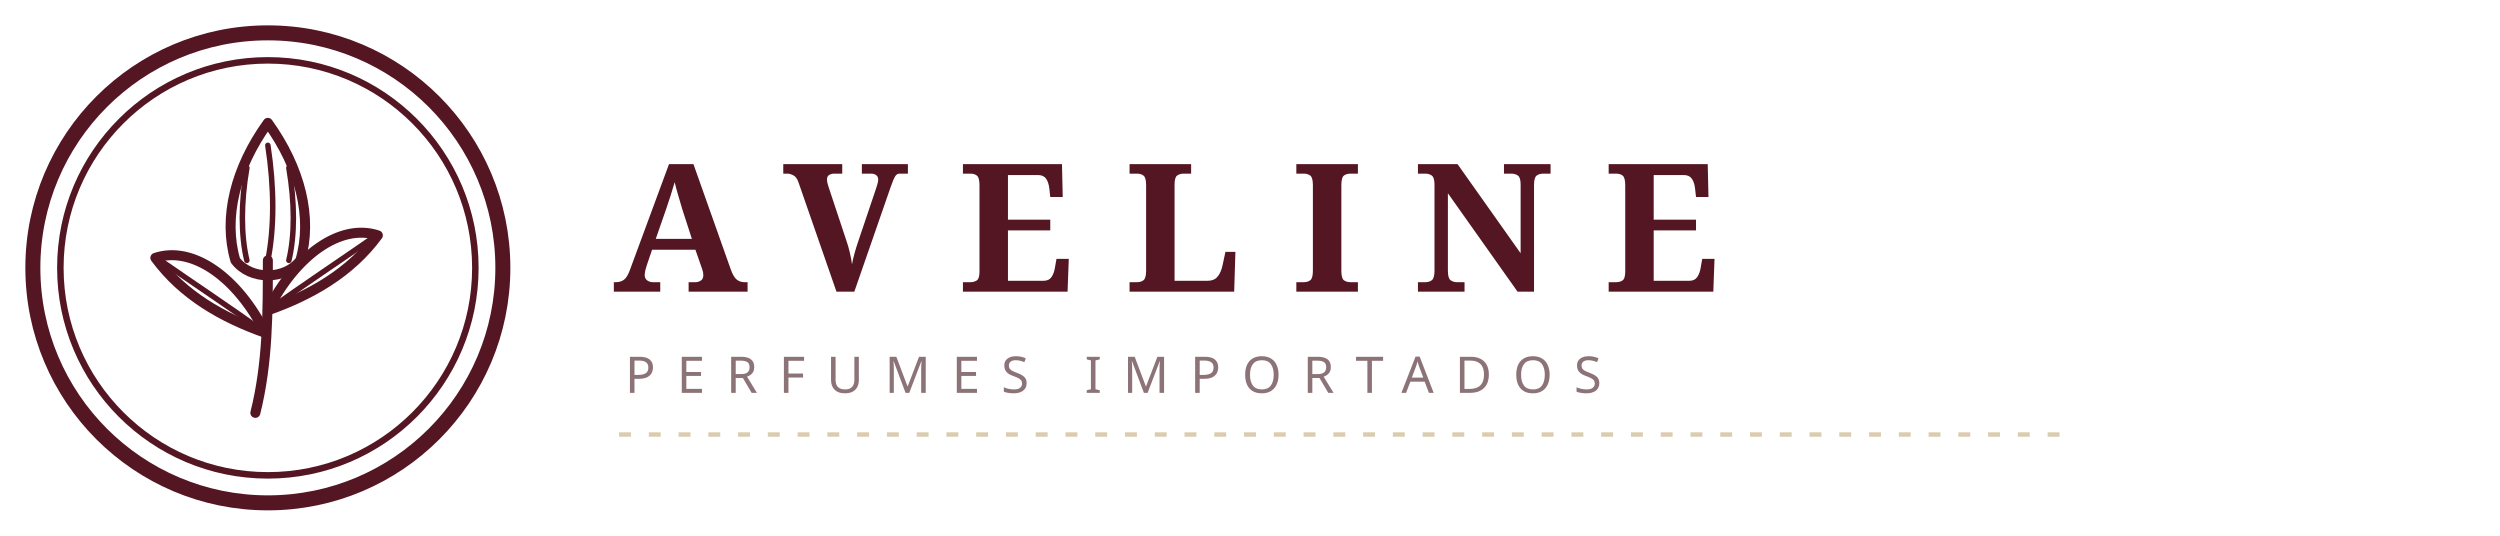
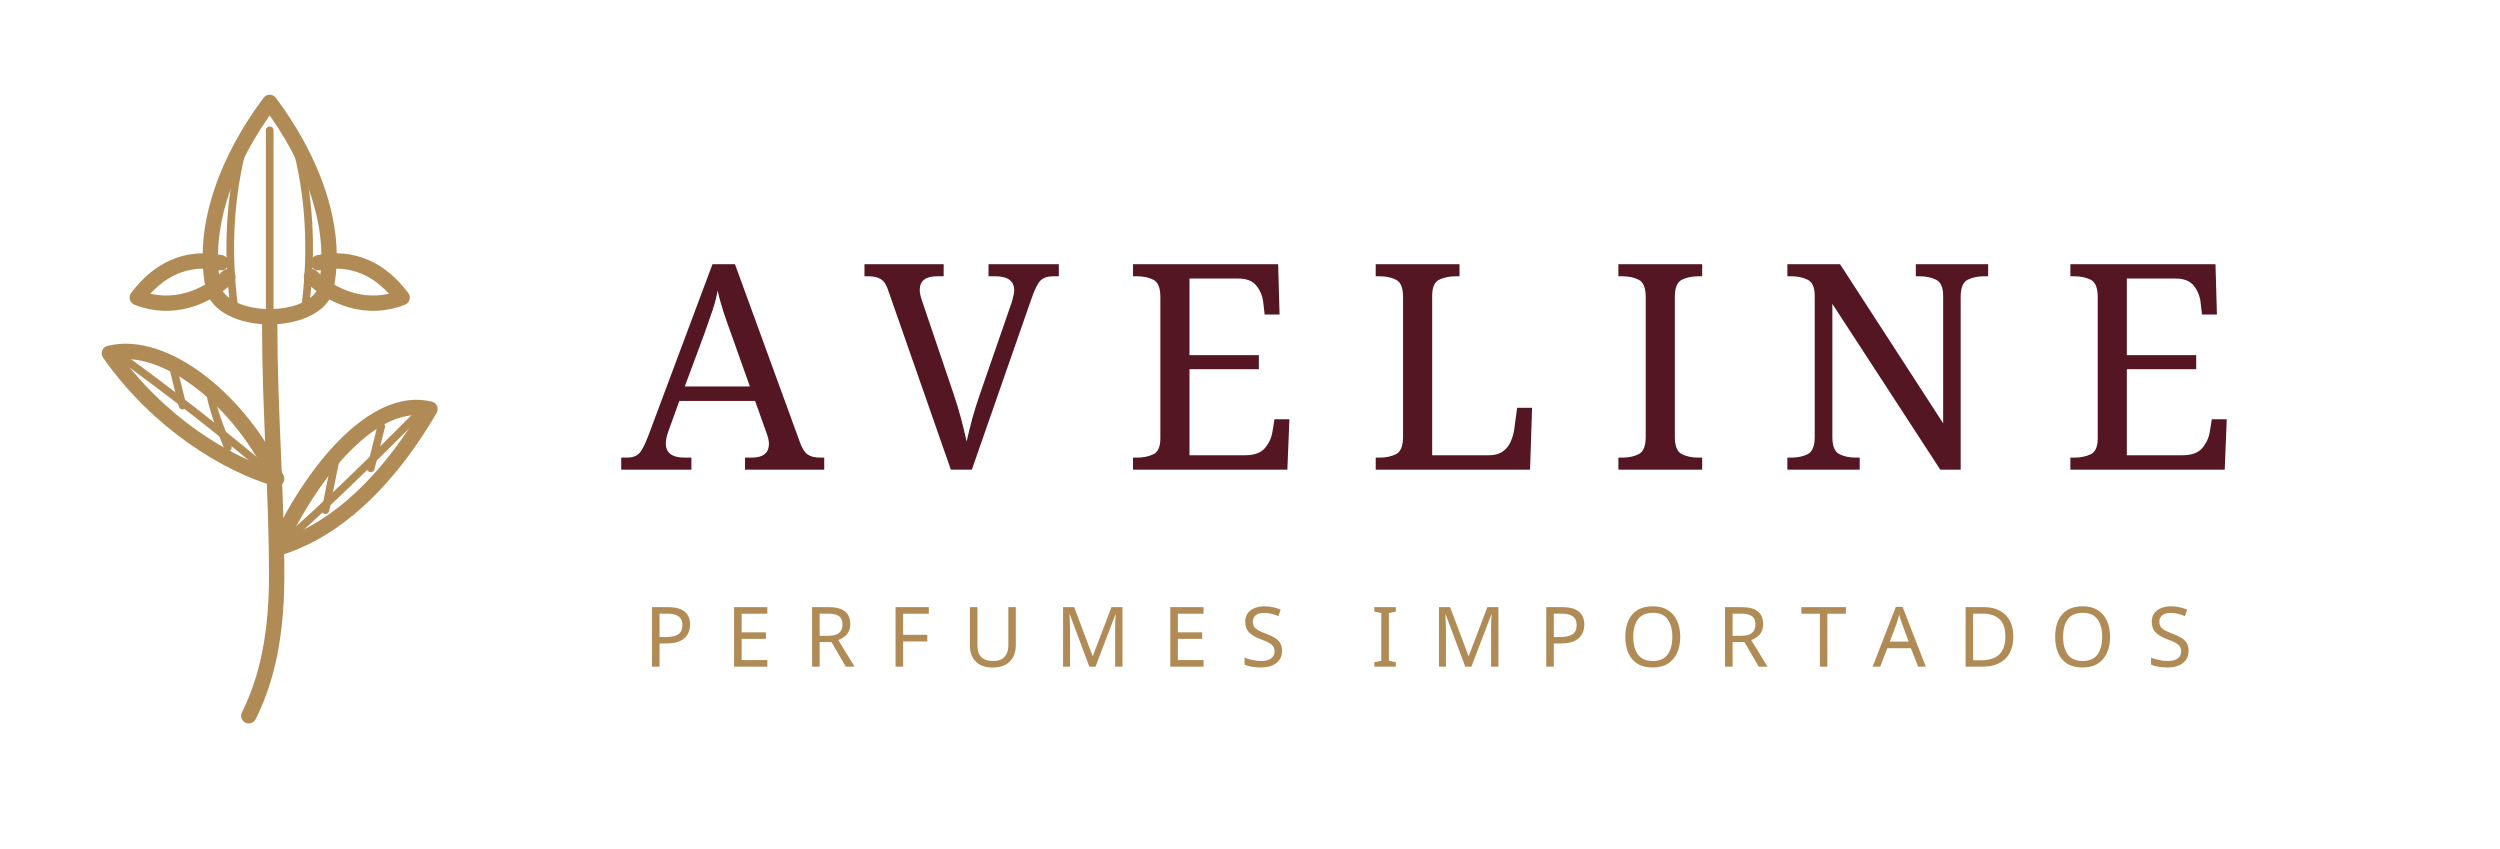
- <svg xmlns="http://www.w3.org/2000/svg" viewBox="0 0 420 90" fill="none">
-   <g transform="translate(3 3) scale(0.84)" fill="none" stroke="#541623" stroke-width="2" stroke-linecap="round" stroke-linejoin="round">
-     <circle cx="50" cy="50" r="47" stroke-width="3" />
-     <circle cx="50" cy="50" r="41.5" stroke-width="1.3" />
-     <path d="M50 21 C56.5 30, 59 40, 56.5 48.5 C53.5 52.5, 46.5 52.5, 43.5 48.5 C41 40, 43.5 30, 50 21 Z" />
-     <path d="M50 25.5 C51.3 34, 51.3 42, 50 48.5" stroke-width="1.1" />
-     <path d="M45.8 30 C44.6 37, 44.6 43.5, 45.8 48.5" stroke-width="1.1" />
-     <path d="M54.2 30 C55.4 37, 55.4 43.5, 54.2 48.5" stroke-width="1.1" />
-     <path d="M50 48.5 C50 59, 50 69, 47.5 79" />
-     <path d="M49.5 63 C41 60, 33 55.5, 27.5 48 C35 45.5, 44 52, 49.5 63 Z" />
-     <path d="M49.5 63 C42.5 58, 35 53, 28.5 48.5" stroke-width="1.1" />
-     <path d="M50 58.5 C58.5 55.5, 66.5 51, 72 43.5 C64.5 41, 55.5 47.5, 50 58.5 Z" />
-     <path d="M50 58.5 C57 53.5, 64.5 48.5, 71 44" stroke-width="1.1" />
+ <svg xmlns="http://www.w3.org/2000/svg" viewBox="0 0 330 112" fill="none">
+   <g transform="translate(8 8) scale(0.92)" fill="none" stroke="#B08B55" stroke-width="2.2" stroke-linecap="round" stroke-linejoin="round">
+     <path d="M30 6 C36 14, 40 24, 38 33 C36 38, 24 38, 22 33 C20 24, 24 14, 30 6 Z" />
+     <path d="M30 10 C30 19, 30 28, 30 36" stroke-width="1.1" />
+     <path d="M26 13 C24 21, 24 29, 25 36" stroke-width="1.1" />
+     <path d="M34 13 C36 21, 36 29, 35 36" stroke-width="1.1" />
+     <path d="M23 29 C18 28, 14 30, 11 34 C16 36, 21 34, 24 31" />
+     <path d="M37 29 C42 28, 46 30, 49 34 C44 36, 39 34, 36 31" />
+     <path d="M30 38 C30 50, 31 62, 31 74 C31 84, 29 90, 27 94" />
+     <path d="M31 60 C24 58, 14 52, 7 42 C15 40, 26 49, 31 60 Z" />
+     <path d="M31 60 C24 54, 15 47, 8 42" stroke-width="1.1" />
+     <path d="M24 55.5 C23 53, 22 50.5, 21.5 48" stroke-width="1.1" />
+     <path d="M17.5 49.5 C17 47.5, 16.5 45.5, 16 43.5" stroke-width="1.1" />
+     <path d="M31 70 C38 68, 46 62, 53 50 C45 48, 36 59, 31 70 Z" />
+     <path d="M31 70 C38 64, 45 57, 52 50" stroke-width="1.1" />
+     <path d="M38 64.5 C38.5 62, 39 59.5, 39.5 57" stroke-width="1.1" />
+     <path d="M44.5 58.5 C45 56.5, 45.5 54.5, 46 52.5" stroke-width="1.1" />
  </g>
-   <text x="103" y="49" font-family="'Playfair Display', 'Cormorant Garamond', serif" font-size="30" font-weight="600" letter-spacing="0.28em" fill="#541623">AVELINE</text>
-   <text x="105" y="66" font-family="'Plus Jakarta Sans', sans-serif" font-size="8.5" font-weight="500" letter-spacing="0.42em" fill="#8C7377">PERFUMES IMPORTADOS</text>
-   <line x1="104" y1="73" x2="348" y2="73" stroke="#CBB68E" stroke-width="0.75" stroke-dasharray="2 3" opacity="0.7" />
+   <text x="82" y="62" font-family="'Playfair Display', 'Cormorant Garamond', serif" font-size="38" font-weight="500" letter-spacing="0.22em" fill="#541623">AVELINE</text>
+   <text x="85" y="88" font-family="'Plus Jakarta Sans', sans-serif" font-size="11" font-weight="500" letter-spacing="0.38em" fill="#B08B55">PERFUMES IMPORTADOS</text>
</svg>
